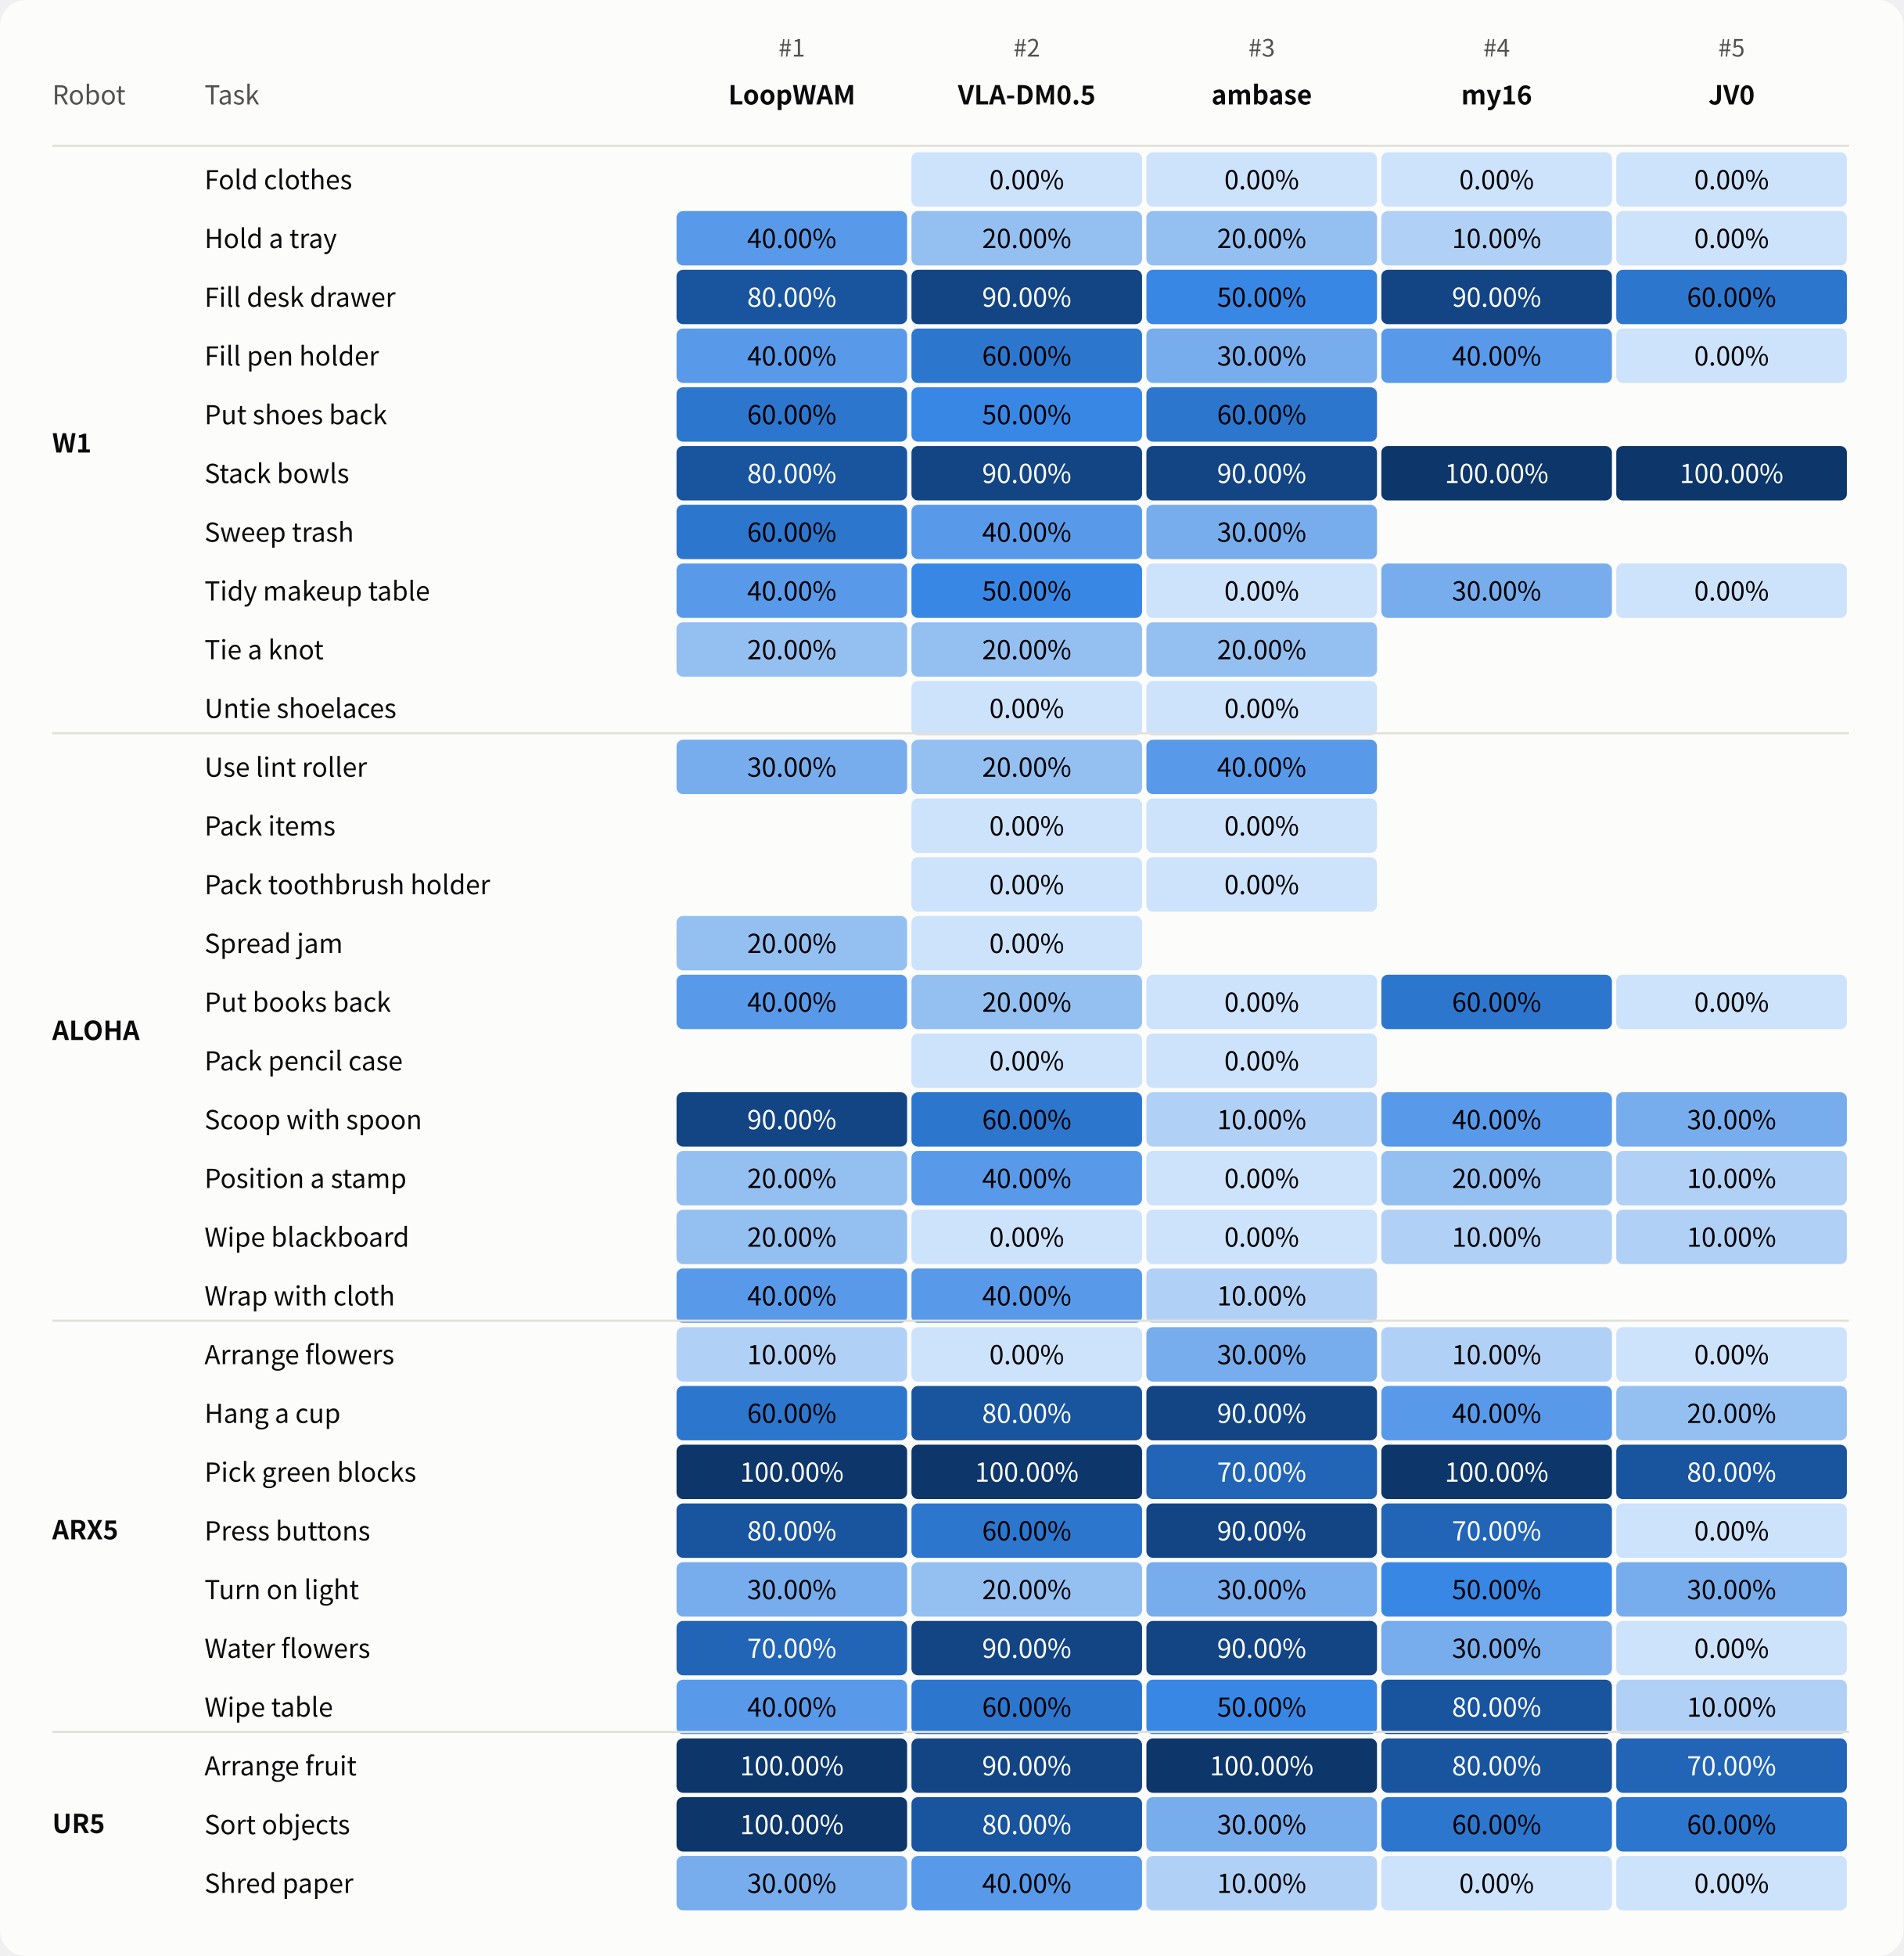
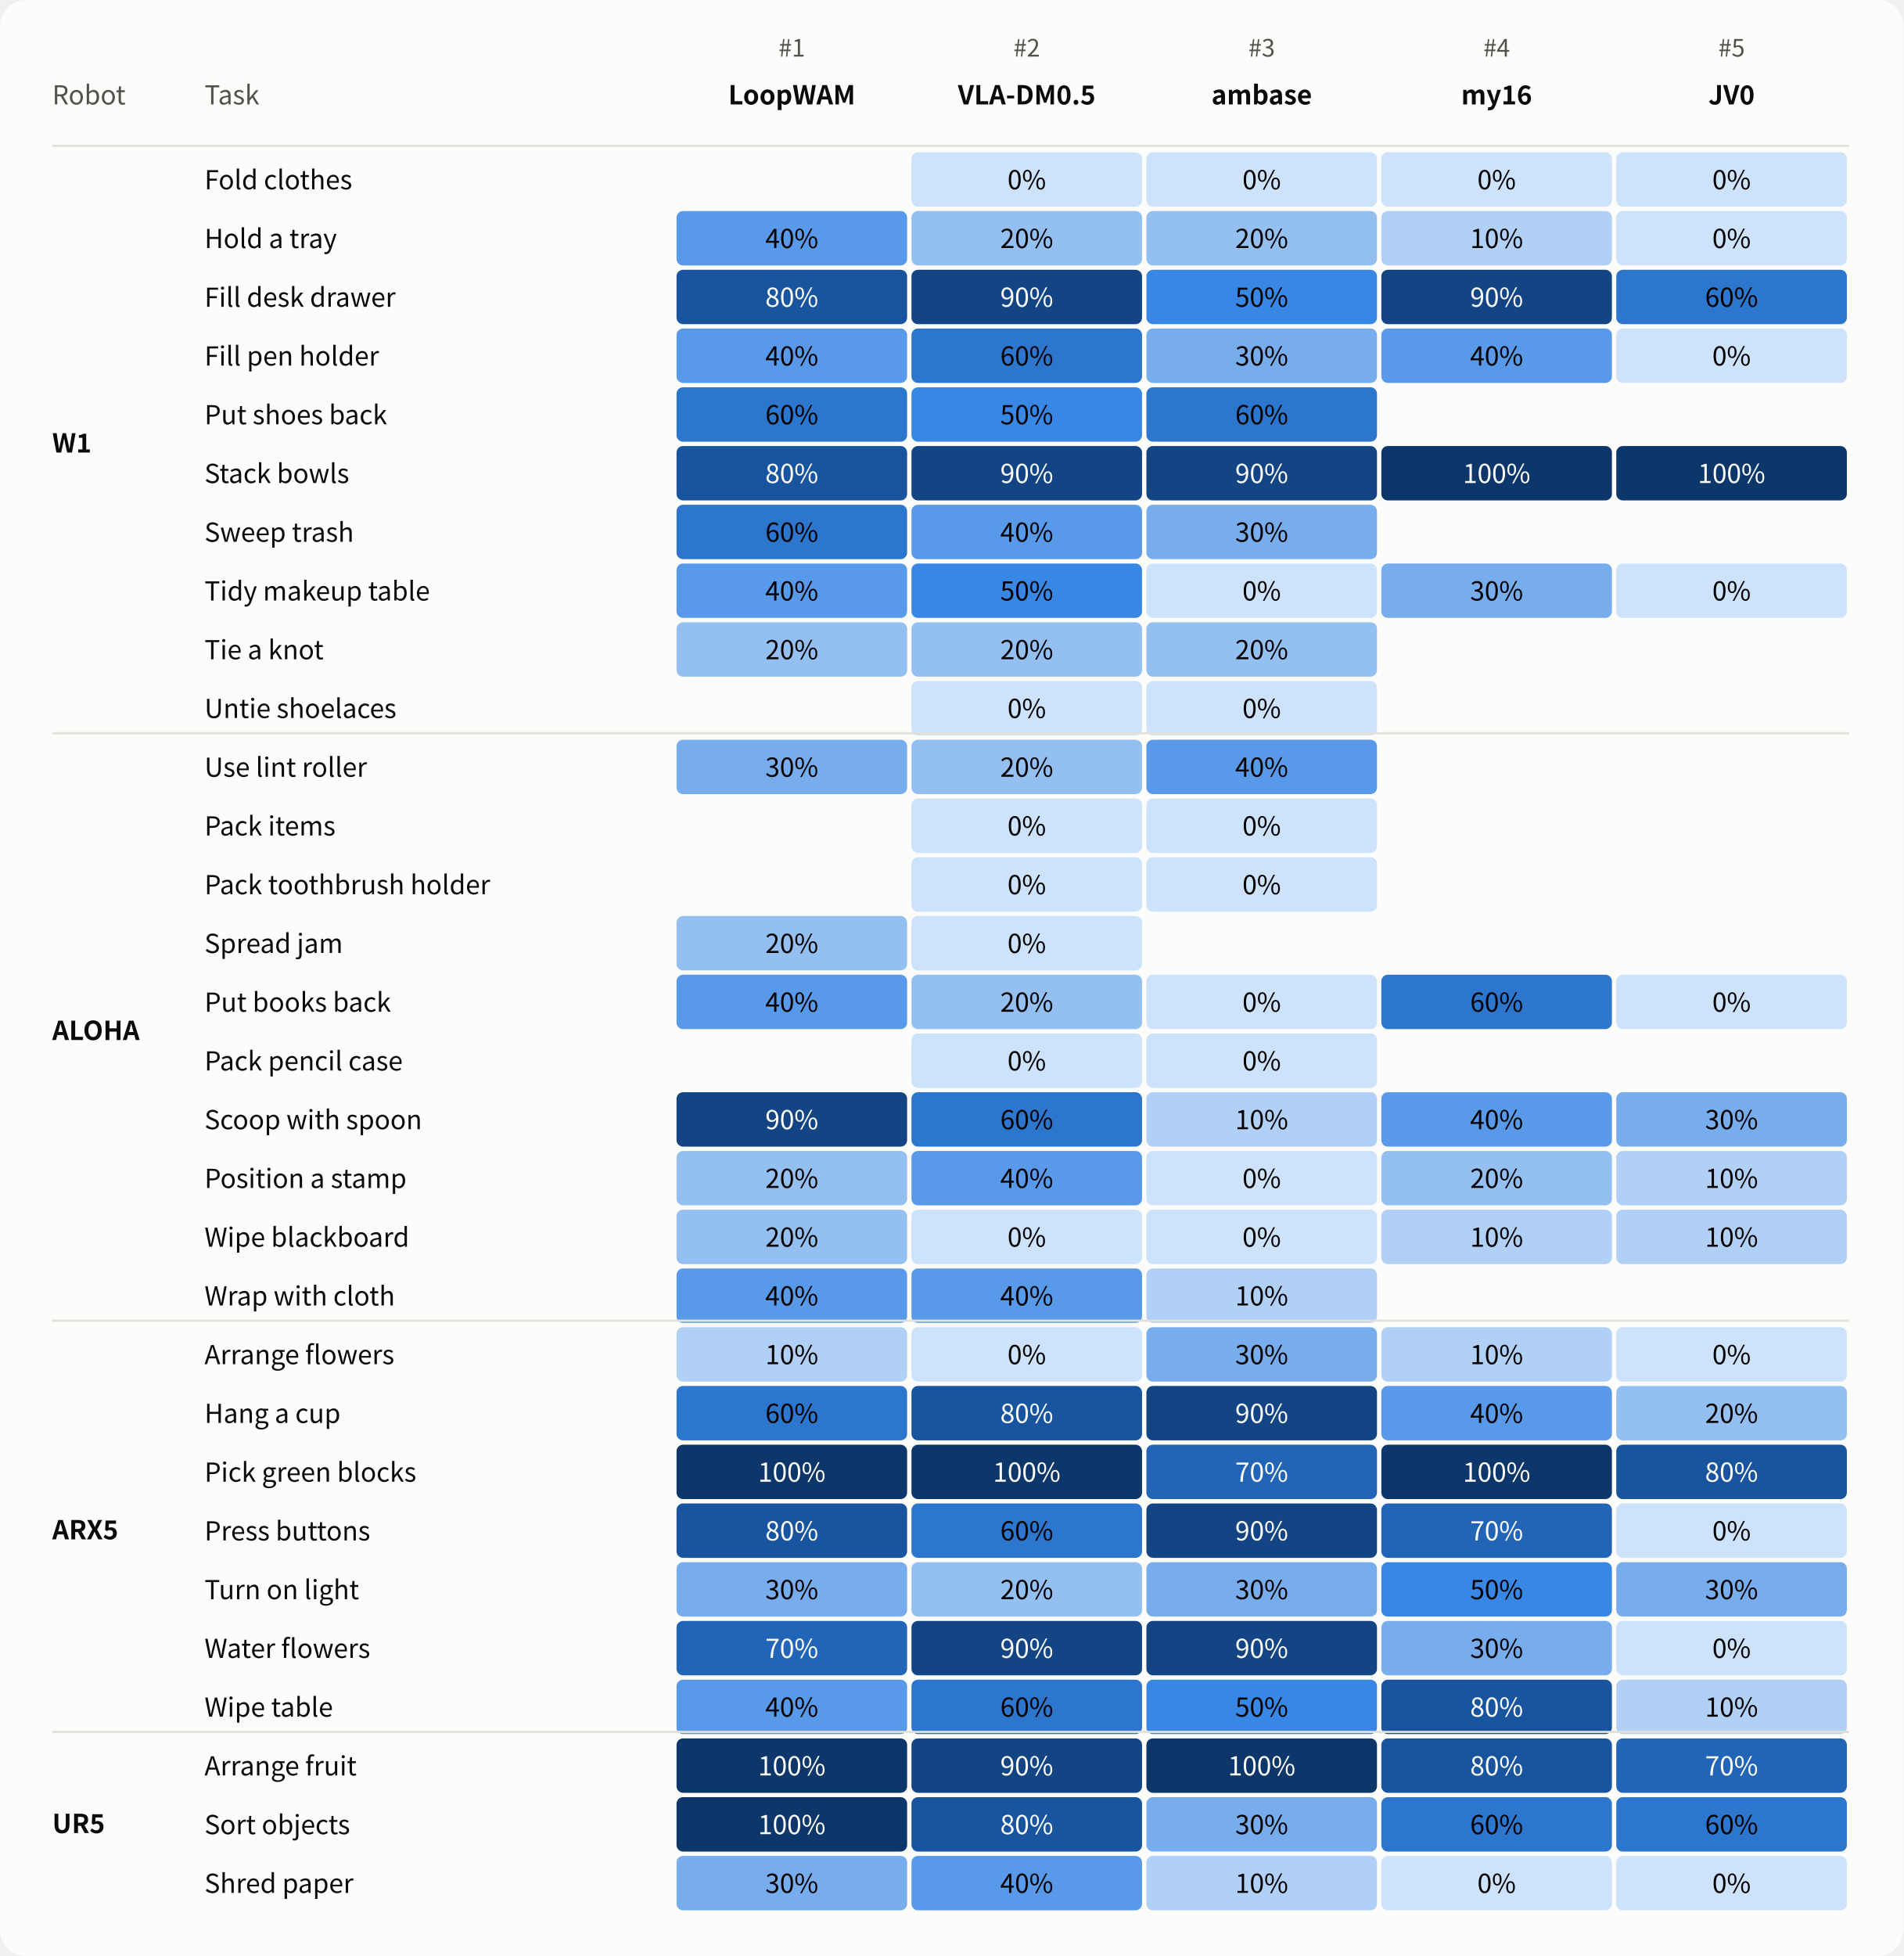
<svg xmlns="http://www.w3.org/2000/svg" width="875" height="899" viewBox="0 0 875 899" role="img" aria-labelledby="title desc">
  <style>text{font-family:system-ui,-apple-system,"Segoe UI","Noto Sans CJK SC",sans-serif;fill:#0b0b0b} .muted{fill:#52514e} .inverse{fill:#fcfcfb}</style>
  <rect width="100%" height="100%" rx="12" fill="#fcfcfb" />
  <text x="24.00" y="48.00" font-size="12" text-anchor="start" font-weight="400" class="muted">Robot</text>
  <text x="94.00" y="48.00" font-size="12" text-anchor="start" font-weight="400" class="muted">Task</text>
  <g>
    <text x="364.00" y="26.00" font-size="11" text-anchor="middle" font-weight="400" class="muted">#1</text>
    <text x="364.00" y="48.00" font-size="12" text-anchor="middle" font-weight="600" class="">LoopWAM</text>
  </g>
  <g>
    <text x="472.00" y="26.00" font-size="11" text-anchor="middle" font-weight="400" class="muted">#2</text>
    <text x="472.00" y="48.00" font-size="12" text-anchor="middle" font-weight="600" class="">VLA-DM0.5</text>
  </g>
  <g>
    <text x="580.00" y="26.00" font-size="11" text-anchor="middle" font-weight="400" class="muted">#3</text>
    <text x="580.00" y="48.00" font-size="12" text-anchor="middle" font-weight="600" class="">ambase</text>
  </g>
  <g>
    <text x="688.00" y="26.00" font-size="11" text-anchor="middle" font-weight="400" class="muted">#4</text>
    <text x="688.00" y="48.00" font-size="12" text-anchor="middle" font-weight="600" class="">my16</text>
  </g>
  <g>
    <text x="796.00" y="26.00" font-size="11" text-anchor="middle" font-weight="400" class="muted">#5</text>
    <text x="796.00" y="48.00" font-size="12" text-anchor="middle" font-weight="600" class="">JV0</text>
  </g>
  <path d="M 24 67 H 850" stroke="#e1e0d9" />
  <text x="24.00" y="208.00" font-size="12" text-anchor="start" font-weight="600" class="">W1</text>
  <text x="94.00" y="87.00" font-size="12" text-anchor="start" font-weight="400" class="">Fold clothes</text>
  <g>
    <rect x="311" y="70" width="106" height="25" rx="3" fill="#fcfcfb" />
  </g>
  <g>
    <rect x="419" y="70" width="106" height="25" rx="3" fill="#cde2fb" />
-     <text x="472.0" y="87" font-size="12" text-anchor="middle" style="fill:#000000">0.00%</text>
+     <text x="472.0" y="87" font-size="12" text-anchor="middle" style="fill:#000000">0%</text>
  </g>
  <g>
    <rect x="527" y="70" width="106" height="25" rx="3" fill="#cde2fb" />
-     <text x="580.0" y="87" font-size="12" text-anchor="middle" style="fill:#000000">0.00%</text>
+     <text x="580.0" y="87" font-size="12" text-anchor="middle" style="fill:#000000">0%</text>
  </g>
  <g>
    <rect x="635" y="70" width="106" height="25" rx="3" fill="#cde2fb" />
-     <text x="688.0" y="87" font-size="12" text-anchor="middle" style="fill:#000000">0.00%</text>
+     <text x="688.0" y="87" font-size="12" text-anchor="middle" style="fill:#000000">0%</text>
  </g>
  <g>
    <rect x="743" y="70" width="106" height="25" rx="3" fill="#cde2fb" />
-     <text x="796.0" y="87" font-size="12" text-anchor="middle" style="fill:#000000">0.00%</text>
+     <text x="796.0" y="87" font-size="12" text-anchor="middle" style="fill:#000000">0%</text>
  </g>
  <text x="94.00" y="114.00" font-size="12" text-anchor="start" font-weight="400" class="">Hold a tray</text>
  <g>
    <rect x="311" y="97" width="106" height="25" rx="3" fill="#589ae9" />
-     <text x="364.0" y="114" font-size="12" text-anchor="middle" style="fill:#000000">40.00%</text>
+     <text x="364.0" y="114" font-size="12" text-anchor="middle" style="fill:#000000">40%</text>
  </g>
  <g>
    <rect x="419" y="97" width="106" height="25" rx="3" fill="#94bff1" />
-     <text x="472.0" y="114" font-size="12" text-anchor="middle" style="fill:#000000">20.00%</text>
+     <text x="472.0" y="114" font-size="12" text-anchor="middle" style="fill:#000000">20%</text>
  </g>
  <g>
    <rect x="527" y="97" width="106" height="25" rx="3" fill="#94bff1" />
-     <text x="580.0" y="114" font-size="12" text-anchor="middle" style="fill:#000000">20.00%</text>
+     <text x="580.0" y="114" font-size="12" text-anchor="middle" style="fill:#000000">20%</text>
  </g>
  <g>
    <rect x="635" y="97" width="106" height="25" rx="3" fill="#b1d0f6" />
-     <text x="688.0" y="114" font-size="12" text-anchor="middle" style="fill:#000000">10.00%</text>
+     <text x="688.0" y="114" font-size="12" text-anchor="middle" style="fill:#000000">10%</text>
  </g>
  <g>
    <rect x="743" y="97" width="106" height="25" rx="3" fill="#cde2fb" />
-     <text x="796.0" y="114" font-size="12" text-anchor="middle" style="fill:#000000">0.00%</text>
+     <text x="796.0" y="114" font-size="12" text-anchor="middle" style="fill:#000000">0%</text>
  </g>
  <text x="94.00" y="141.00" font-size="12" text-anchor="start" font-weight="400" class="">Fill desk drawer</text>
  <g>
    <rect x="311" y="124" width="106" height="25" rx="3" fill="#19549e" />
-     <text x="364.0" y="141" font-size="12" text-anchor="middle" style="fill:#ffffff">80.00%</text>
+     <text x="364.0" y="141" font-size="12" text-anchor="middle" style="fill:#ffffff">80%</text>
  </g>
  <g>
    <rect x="419" y="124" width="106" height="25" rx="3" fill="#134585" />
-     <text x="472.0" y="141" font-size="12" text-anchor="middle" style="fill:#ffffff">90.00%</text>
+     <text x="472.0" y="141" font-size="12" text-anchor="middle" style="fill:#ffffff">90%</text>
  </g>
  <g>
    <rect x="527" y="124" width="106" height="25" rx="3" fill="#3987e5" />
-     <text x="580.0" y="141" font-size="12" text-anchor="middle" style="fill:#000000">50.00%</text>
+     <text x="580.0" y="141" font-size="12" text-anchor="middle" style="fill:#000000">50%</text>
  </g>
  <g>
    <rect x="635" y="124" width="106" height="25" rx="3" fill="#134585" />
-     <text x="688.0" y="141" font-size="12" text-anchor="middle" style="fill:#ffffff">90.00%</text>
+     <text x="688.0" y="141" font-size="12" text-anchor="middle" style="fill:#ffffff">90%</text>
  </g>
  <g>
    <rect x="743" y="124" width="106" height="25" rx="3" fill="#2d76ce" />
-     <text x="796.0" y="141" font-size="12" text-anchor="middle" style="fill:#000000">60.00%</text>
+     <text x="796.0" y="141" font-size="12" text-anchor="middle" style="fill:#000000">60%</text>
  </g>
  <text x="94.00" y="168.00" font-size="12" text-anchor="start" font-weight="400" class="">Fill pen holder</text>
  <g>
    <rect x="311" y="151" width="106" height="25" rx="3" fill="#589ae9" />
-     <text x="364.0" y="168" font-size="12" text-anchor="middle" style="fill:#000000">40.00%</text>
+     <text x="364.0" y="168" font-size="12" text-anchor="middle" style="fill:#000000">40%</text>
  </g>
  <g>
    <rect x="419" y="151" width="106" height="25" rx="3" fill="#2d76ce" />
-     <text x="472.0" y="168" font-size="12" text-anchor="middle" style="fill:#000000">60.00%</text>
+     <text x="472.0" y="168" font-size="12" text-anchor="middle" style="fill:#000000">60%</text>
  </g>
  <g>
    <rect x="527" y="151" width="106" height="25" rx="3" fill="#77aded" />
-     <text x="580.0" y="168" font-size="12" text-anchor="middle" style="fill:#000000">30.00%</text>
+     <text x="580.0" y="168" font-size="12" text-anchor="middle" style="fill:#000000">30%</text>
  </g>
  <g>
    <rect x="635" y="151" width="106" height="25" rx="3" fill="#589ae9" />
-     <text x="688.0" y="168" font-size="12" text-anchor="middle" style="fill:#000000">40.00%</text>
+     <text x="688.0" y="168" font-size="12" text-anchor="middle" style="fill:#000000">40%</text>
  </g>
  <g>
    <rect x="743" y="151" width="106" height="25" rx="3" fill="#cde2fb" />
-     <text x="796.0" y="168" font-size="12" text-anchor="middle" style="fill:#000000">0.00%</text>
+     <text x="796.0" y="168" font-size="12" text-anchor="middle" style="fill:#000000">0%</text>
  </g>
  <text x="94.00" y="195.00" font-size="12" text-anchor="start" font-weight="400" class="">Put shoes back</text>
  <g>
    <rect x="311" y="178" width="106" height="25" rx="3" fill="#2d76ce" />
-     <text x="364.0" y="195" font-size="12" text-anchor="middle" style="fill:#000000">60.00%</text>
+     <text x="364.0" y="195" font-size="12" text-anchor="middle" style="fill:#000000">60%</text>
  </g>
  <g>
    <rect x="419" y="178" width="106" height="25" rx="3" fill="#3987e5" />
-     <text x="472.0" y="195" font-size="12" text-anchor="middle" style="fill:#000000">50.00%</text>
+     <text x="472.0" y="195" font-size="12" text-anchor="middle" style="fill:#000000">50%</text>
  </g>
  <g>
    <rect x="527" y="178" width="106" height="25" rx="3" fill="#2d76ce" />
-     <text x="580.0" y="195" font-size="12" text-anchor="middle" style="fill:#000000">60.00%</text>
+     <text x="580.0" y="195" font-size="12" text-anchor="middle" style="fill:#000000">60%</text>
  </g>
  <g>
    <rect x="635" y="178" width="106" height="25" rx="3" fill="#fcfcfb" />
  </g>
  <g>
    <rect x="743" y="178" width="106" height="25" rx="3" fill="#fcfcfb" />
  </g>
  <text x="94.00" y="222.00" font-size="12" text-anchor="start" font-weight="400" class="">Stack bowls</text>
  <g>
    <rect x="311" y="205" width="106" height="25" rx="3" fill="#19549e" />
-     <text x="364.0" y="222" font-size="12" text-anchor="middle" style="fill:#ffffff">80.00%</text>
+     <text x="364.0" y="222" font-size="12" text-anchor="middle" style="fill:#ffffff">80%</text>
  </g>
  <g>
    <rect x="419" y="205" width="106" height="25" rx="3" fill="#134585" />
-     <text x="472.0" y="222" font-size="12" text-anchor="middle" style="fill:#ffffff">90.00%</text>
+     <text x="472.0" y="222" font-size="12" text-anchor="middle" style="fill:#ffffff">90%</text>
  </g>
  <g>
    <rect x="527" y="205" width="106" height="25" rx="3" fill="#134585" />
-     <text x="580.0" y="222" font-size="12" text-anchor="middle" style="fill:#ffffff">90.00%</text>
+     <text x="580.0" y="222" font-size="12" text-anchor="middle" style="fill:#ffffff">90%</text>
  </g>
  <g>
    <rect x="635" y="205" width="106" height="25" rx="3" fill="#0d366b" />
-     <text x="688.0" y="222" font-size="12" text-anchor="middle" style="fill:#ffffff">100.00%</text>
+     <text x="688.0" y="222" font-size="12" text-anchor="middle" style="fill:#ffffff">100%</text>
  </g>
  <g>
    <rect x="743" y="205" width="106" height="25" rx="3" fill="#0d366b" />
-     <text x="796.0" y="222" font-size="12" text-anchor="middle" style="fill:#ffffff">100.00%</text>
+     <text x="796.0" y="222" font-size="12" text-anchor="middle" style="fill:#ffffff">100%</text>
  </g>
  <text x="94.00" y="249.00" font-size="12" text-anchor="start" font-weight="400" class="">Sweep trash</text>
  <g>
    <rect x="311" y="232" width="106" height="25" rx="3" fill="#2d76ce" />
-     <text x="364.0" y="249" font-size="12" text-anchor="middle" style="fill:#000000">60.00%</text>
+     <text x="364.0" y="249" font-size="12" text-anchor="middle" style="fill:#000000">60%</text>
  </g>
  <g>
    <rect x="419" y="232" width="106" height="25" rx="3" fill="#589ae9" />
-     <text x="472.0" y="249" font-size="12" text-anchor="middle" style="fill:#000000">40.00%</text>
+     <text x="472.0" y="249" font-size="12" text-anchor="middle" style="fill:#000000">40%</text>
  </g>
  <g>
    <rect x="527" y="232" width="106" height="25" rx="3" fill="#77aded" />
-     <text x="580.0" y="249" font-size="12" text-anchor="middle" style="fill:#000000">30.00%</text>
+     <text x="580.0" y="249" font-size="12" text-anchor="middle" style="fill:#000000">30%</text>
  </g>
  <g>
    <rect x="635" y="232" width="106" height="25" rx="3" fill="#fcfcfb" />
  </g>
  <g>
    <rect x="743" y="232" width="106" height="25" rx="3" fill="#fcfcfb" />
  </g>
  <text x="94.00" y="276.00" font-size="12" text-anchor="start" font-weight="400" class="">Tidy makeup table</text>
  <g>
    <rect x="311" y="259" width="106" height="25" rx="3" fill="#589ae9" />
-     <text x="364.0" y="276" font-size="12" text-anchor="middle" style="fill:#000000">40.00%</text>
+     <text x="364.0" y="276" font-size="12" text-anchor="middle" style="fill:#000000">40%</text>
  </g>
  <g>
    <rect x="419" y="259" width="106" height="25" rx="3" fill="#3987e5" />
-     <text x="472.0" y="276" font-size="12" text-anchor="middle" style="fill:#000000">50.00%</text>
+     <text x="472.0" y="276" font-size="12" text-anchor="middle" style="fill:#000000">50%</text>
  </g>
  <g>
    <rect x="527" y="259" width="106" height="25" rx="3" fill="#cde2fb" />
-     <text x="580.0" y="276" font-size="12" text-anchor="middle" style="fill:#000000">0.00%</text>
+     <text x="580.0" y="276" font-size="12" text-anchor="middle" style="fill:#000000">0%</text>
  </g>
  <g>
    <rect x="635" y="259" width="106" height="25" rx="3" fill="#77aded" />
-     <text x="688.0" y="276" font-size="12" text-anchor="middle" style="fill:#000000">30.00%</text>
+     <text x="688.0" y="276" font-size="12" text-anchor="middle" style="fill:#000000">30%</text>
  </g>
  <g>
    <rect x="743" y="259" width="106" height="25" rx="3" fill="#cde2fb" />
-     <text x="796.0" y="276" font-size="12" text-anchor="middle" style="fill:#000000">0.00%</text>
+     <text x="796.0" y="276" font-size="12" text-anchor="middle" style="fill:#000000">0%</text>
  </g>
  <text x="94.00" y="303.00" font-size="12" text-anchor="start" font-weight="400" class="">Tie a knot</text>
  <g>
    <rect x="311" y="286" width="106" height="25" rx="3" fill="#94bff1" />
-     <text x="364.0" y="303" font-size="12" text-anchor="middle" style="fill:#000000">20.00%</text>
+     <text x="364.0" y="303" font-size="12" text-anchor="middle" style="fill:#000000">20%</text>
  </g>
  <g>
    <rect x="419" y="286" width="106" height="25" rx="3" fill="#94bff1" />
-     <text x="472.0" y="303" font-size="12" text-anchor="middle" style="fill:#000000">20.00%</text>
+     <text x="472.0" y="303" font-size="12" text-anchor="middle" style="fill:#000000">20%</text>
  </g>
  <g>
    <rect x="527" y="286" width="106" height="25" rx="3" fill="#94bff1" />
-     <text x="580.0" y="303" font-size="12" text-anchor="middle" style="fill:#000000">20.00%</text>
+     <text x="580.0" y="303" font-size="12" text-anchor="middle" style="fill:#000000">20%</text>
  </g>
  <g>
    <rect x="635" y="286" width="106" height="25" rx="3" fill="#fcfcfb" />
  </g>
  <g>
    <rect x="743" y="286" width="106" height="25" rx="3" fill="#fcfcfb" />
  </g>
  <text x="94.00" y="330.00" font-size="12" text-anchor="start" font-weight="400" class="">Untie shoelaces</text>
  <g>
    <rect x="311" y="313" width="106" height="25" rx="3" fill="#fcfcfb" />
  </g>
  <g>
    <rect x="419" y="313" width="106" height="25" rx="3" fill="#cde2fb" />
-     <text x="472.0" y="330" font-size="12" text-anchor="middle" style="fill:#000000">0.00%</text>
+     <text x="472.0" y="330" font-size="12" text-anchor="middle" style="fill:#000000">0%</text>
  </g>
  <g>
    <rect x="527" y="313" width="106" height="25" rx="3" fill="#cde2fb" />
-     <text x="580.0" y="330" font-size="12" text-anchor="middle" style="fill:#000000">0.00%</text>
+     <text x="580.0" y="330" font-size="12" text-anchor="middle" style="fill:#000000">0%</text>
  </g>
  <g>
    <rect x="635" y="313" width="106" height="25" rx="3" fill="#fcfcfb" />
  </g>
  <g>
    <rect x="743" y="313" width="106" height="25" rx="3" fill="#fcfcfb" />
  </g>
  <path d="M 24 337 H 850" stroke="#e1e0d9" />
  <text x="24.00" y="478.00" font-size="12" text-anchor="start" font-weight="600" class="">ALOHA</text>
  <text x="94.00" y="357.00" font-size="12" text-anchor="start" font-weight="400" class="">Use lint roller</text>
  <g>
    <rect x="311" y="340" width="106" height="25" rx="3" fill="#77aded" />
-     <text x="364.0" y="357" font-size="12" text-anchor="middle" style="fill:#000000">30.00%</text>
+     <text x="364.0" y="357" font-size="12" text-anchor="middle" style="fill:#000000">30%</text>
  </g>
  <g>
    <rect x="419" y="340" width="106" height="25" rx="3" fill="#94bff1" />
-     <text x="472.0" y="357" font-size="12" text-anchor="middle" style="fill:#000000">20.00%</text>
+     <text x="472.0" y="357" font-size="12" text-anchor="middle" style="fill:#000000">20%</text>
  </g>
  <g>
    <rect x="527" y="340" width="106" height="25" rx="3" fill="#589ae9" />
-     <text x="580.0" y="357" font-size="12" text-anchor="middle" style="fill:#000000">40.00%</text>
+     <text x="580.0" y="357" font-size="12" text-anchor="middle" style="fill:#000000">40%</text>
  </g>
  <g>
    <rect x="635" y="340" width="106" height="25" rx="3" fill="#fcfcfb" />
  </g>
  <g>
    <rect x="743" y="340" width="106" height="25" rx="3" fill="#fcfcfb" />
  </g>
  <text x="94.00" y="384.00" font-size="12" text-anchor="start" font-weight="400" class="">Pack items</text>
  <g>
    <rect x="311" y="367" width="106" height="25" rx="3" fill="#fcfcfb" />
  </g>
  <g>
    <rect x="419" y="367" width="106" height="25" rx="3" fill="#cde2fb" />
-     <text x="472.0" y="384" font-size="12" text-anchor="middle" style="fill:#000000">0.00%</text>
+     <text x="472.0" y="384" font-size="12" text-anchor="middle" style="fill:#000000">0%</text>
  </g>
  <g>
    <rect x="527" y="367" width="106" height="25" rx="3" fill="#cde2fb" />
-     <text x="580.0" y="384" font-size="12" text-anchor="middle" style="fill:#000000">0.00%</text>
+     <text x="580.0" y="384" font-size="12" text-anchor="middle" style="fill:#000000">0%</text>
  </g>
  <g>
    <rect x="635" y="367" width="106" height="25" rx="3" fill="#fcfcfb" />
  </g>
  <g>
    <rect x="743" y="367" width="106" height="25" rx="3" fill="#fcfcfb" />
  </g>
  <text x="94.00" y="411.00" font-size="12" text-anchor="start" font-weight="400" class="">Pack toothbrush holder</text>
  <g>
    <rect x="311" y="394" width="106" height="25" rx="3" fill="#fcfcfb" />
  </g>
  <g>
    <rect x="419" y="394" width="106" height="25" rx="3" fill="#cde2fb" />
-     <text x="472.0" y="411" font-size="12" text-anchor="middle" style="fill:#000000">0.00%</text>
+     <text x="472.0" y="411" font-size="12" text-anchor="middle" style="fill:#000000">0%</text>
  </g>
  <g>
    <rect x="527" y="394" width="106" height="25" rx="3" fill="#cde2fb" />
-     <text x="580.0" y="411" font-size="12" text-anchor="middle" style="fill:#000000">0.00%</text>
+     <text x="580.0" y="411" font-size="12" text-anchor="middle" style="fill:#000000">0%</text>
  </g>
  <g>
    <rect x="635" y="394" width="106" height="25" rx="3" fill="#fcfcfb" />
  </g>
  <g>
    <rect x="743" y="394" width="106" height="25" rx="3" fill="#fcfcfb" />
  </g>
  <text x="94.00" y="438.00" font-size="12" text-anchor="start" font-weight="400" class="">Spread jam</text>
  <g>
    <rect x="311" y="421" width="106" height="25" rx="3" fill="#94bff1" />
-     <text x="364.0" y="438" font-size="12" text-anchor="middle" style="fill:#000000">20.00%</text>
+     <text x="364.0" y="438" font-size="12" text-anchor="middle" style="fill:#000000">20%</text>
  </g>
  <g>
    <rect x="419" y="421" width="106" height="25" rx="3" fill="#cde2fb" />
-     <text x="472.0" y="438" font-size="12" text-anchor="middle" style="fill:#000000">0.00%</text>
+     <text x="472.0" y="438" font-size="12" text-anchor="middle" style="fill:#000000">0%</text>
  </g>
  <g>
    <rect x="527" y="421" width="106" height="25" rx="3" fill="#fcfcfb" />
  </g>
  <g>
    <rect x="635" y="421" width="106" height="25" rx="3" fill="#fcfcfb" />
  </g>
  <g>
    <rect x="743" y="421" width="106" height="25" rx="3" fill="#fcfcfb" />
  </g>
  <text x="94.00" y="465.00" font-size="12" text-anchor="start" font-weight="400" class="">Put books back</text>
  <g>
    <rect x="311" y="448" width="106" height="25" rx="3" fill="#589ae9" />
-     <text x="364.0" y="465" font-size="12" text-anchor="middle" style="fill:#000000">40.00%</text>
+     <text x="364.0" y="465" font-size="12" text-anchor="middle" style="fill:#000000">40%</text>
  </g>
  <g>
    <rect x="419" y="448" width="106" height="25" rx="3" fill="#94bff1" />
-     <text x="472.0" y="465" font-size="12" text-anchor="middle" style="fill:#000000">20.00%</text>
+     <text x="472.0" y="465" font-size="12" text-anchor="middle" style="fill:#000000">20%</text>
  </g>
  <g>
    <rect x="527" y="448" width="106" height="25" rx="3" fill="#cde2fb" />
-     <text x="580.0" y="465" font-size="12" text-anchor="middle" style="fill:#000000">0.00%</text>
+     <text x="580.0" y="465" font-size="12" text-anchor="middle" style="fill:#000000">0%</text>
  </g>
  <g>
    <rect x="635" y="448" width="106" height="25" rx="3" fill="#2d76ce" />
-     <text x="688.0" y="465" font-size="12" text-anchor="middle" style="fill:#000000">60.00%</text>
+     <text x="688.0" y="465" font-size="12" text-anchor="middle" style="fill:#000000">60%</text>
  </g>
  <g>
    <rect x="743" y="448" width="106" height="25" rx="3" fill="#cde2fb" />
-     <text x="796.0" y="465" font-size="12" text-anchor="middle" style="fill:#000000">0.00%</text>
+     <text x="796.0" y="465" font-size="12" text-anchor="middle" style="fill:#000000">0%</text>
  </g>
  <text x="94.00" y="492.00" font-size="12" text-anchor="start" font-weight="400" class="">Pack pencil case</text>
  <g>
    <rect x="311" y="475" width="106" height="25" rx="3" fill="#fcfcfb" />
  </g>
  <g>
    <rect x="419" y="475" width="106" height="25" rx="3" fill="#cde2fb" />
-     <text x="472.0" y="492" font-size="12" text-anchor="middle" style="fill:#000000">0.00%</text>
+     <text x="472.0" y="492" font-size="12" text-anchor="middle" style="fill:#000000">0%</text>
  </g>
  <g>
    <rect x="527" y="475" width="106" height="25" rx="3" fill="#cde2fb" />
-     <text x="580.0" y="492" font-size="12" text-anchor="middle" style="fill:#000000">0.00%</text>
+     <text x="580.0" y="492" font-size="12" text-anchor="middle" style="fill:#000000">0%</text>
  </g>
  <g>
    <rect x="635" y="475" width="106" height="25" rx="3" fill="#fcfcfb" />
  </g>
  <g>
    <rect x="743" y="475" width="106" height="25" rx="3" fill="#fcfcfb" />
  </g>
  <text x="94.00" y="519.00" font-size="12" text-anchor="start" font-weight="400" class="">Scoop with spoon</text>
  <g>
    <rect x="311" y="502" width="106" height="25" rx="3" fill="#134585" />
-     <text x="364.0" y="519" font-size="12" text-anchor="middle" style="fill:#ffffff">90.00%</text>
+     <text x="364.0" y="519" font-size="12" text-anchor="middle" style="fill:#ffffff">90%</text>
  </g>
  <g>
    <rect x="419" y="502" width="106" height="25" rx="3" fill="#2d76ce" />
-     <text x="472.0" y="519" font-size="12" text-anchor="middle" style="fill:#000000">60.00%</text>
+     <text x="472.0" y="519" font-size="12" text-anchor="middle" style="fill:#000000">60%</text>
  </g>
  <g>
    <rect x="527" y="502" width="106" height="25" rx="3" fill="#b1d0f6" />
-     <text x="580.0" y="519" font-size="12" text-anchor="middle" style="fill:#000000">10.00%</text>
+     <text x="580.0" y="519" font-size="12" text-anchor="middle" style="fill:#000000">10%</text>
  </g>
  <g>
    <rect x="635" y="502" width="106" height="25" rx="3" fill="#589ae9" />
-     <text x="688.0" y="519" font-size="12" text-anchor="middle" style="fill:#000000">40.00%</text>
+     <text x="688.0" y="519" font-size="12" text-anchor="middle" style="fill:#000000">40%</text>
  </g>
  <g>
    <rect x="743" y="502" width="106" height="25" rx="3" fill="#77aded" />
-     <text x="796.0" y="519" font-size="12" text-anchor="middle" style="fill:#000000">30.00%</text>
+     <text x="796.0" y="519" font-size="12" text-anchor="middle" style="fill:#000000">30%</text>
  </g>
  <text x="94.00" y="546.00" font-size="12" text-anchor="start" font-weight="400" class="">Position a stamp</text>
  <g>
    <rect x="311" y="529" width="106" height="25" rx="3" fill="#94bff1" />
-     <text x="364.0" y="546" font-size="12" text-anchor="middle" style="fill:#000000">20.00%</text>
+     <text x="364.0" y="546" font-size="12" text-anchor="middle" style="fill:#000000">20%</text>
  </g>
  <g>
    <rect x="419" y="529" width="106" height="25" rx="3" fill="#589ae9" />
-     <text x="472.0" y="546" font-size="12" text-anchor="middle" style="fill:#000000">40.00%</text>
+     <text x="472.0" y="546" font-size="12" text-anchor="middle" style="fill:#000000">40%</text>
  </g>
  <g>
    <rect x="527" y="529" width="106" height="25" rx="3" fill="#cde2fb" />
-     <text x="580.0" y="546" font-size="12" text-anchor="middle" style="fill:#000000">0.00%</text>
+     <text x="580.0" y="546" font-size="12" text-anchor="middle" style="fill:#000000">0%</text>
  </g>
  <g>
    <rect x="635" y="529" width="106" height="25" rx="3" fill="#94bff1" />
-     <text x="688.0" y="546" font-size="12" text-anchor="middle" style="fill:#000000">20.00%</text>
+     <text x="688.0" y="546" font-size="12" text-anchor="middle" style="fill:#000000">20%</text>
  </g>
  <g>
    <rect x="743" y="529" width="106" height="25" rx="3" fill="#b1d0f6" />
-     <text x="796.0" y="546" font-size="12" text-anchor="middle" style="fill:#000000">10.00%</text>
+     <text x="796.0" y="546" font-size="12" text-anchor="middle" style="fill:#000000">10%</text>
  </g>
  <text x="94.00" y="573.00" font-size="12" text-anchor="start" font-weight="400" class="">Wipe blackboard</text>
  <g>
    <rect x="311" y="556" width="106" height="25" rx="3" fill="#94bff1" />
-     <text x="364.0" y="573" font-size="12" text-anchor="middle" style="fill:#000000">20.00%</text>
+     <text x="364.0" y="573" font-size="12" text-anchor="middle" style="fill:#000000">20%</text>
  </g>
  <g>
    <rect x="419" y="556" width="106" height="25" rx="3" fill="#cde2fb" />
-     <text x="472.0" y="573" font-size="12" text-anchor="middle" style="fill:#000000">0.00%</text>
+     <text x="472.0" y="573" font-size="12" text-anchor="middle" style="fill:#000000">0%</text>
  </g>
  <g>
    <rect x="527" y="556" width="106" height="25" rx="3" fill="#cde2fb" />
-     <text x="580.0" y="573" font-size="12" text-anchor="middle" style="fill:#000000">0.00%</text>
+     <text x="580.0" y="573" font-size="12" text-anchor="middle" style="fill:#000000">0%</text>
  </g>
  <g>
    <rect x="635" y="556" width="106" height="25" rx="3" fill="#b1d0f6" />
-     <text x="688.0" y="573" font-size="12" text-anchor="middle" style="fill:#000000">10.00%</text>
+     <text x="688.0" y="573" font-size="12" text-anchor="middle" style="fill:#000000">10%</text>
  </g>
  <g>
    <rect x="743" y="556" width="106" height="25" rx="3" fill="#b1d0f6" />
-     <text x="796.0" y="573" font-size="12" text-anchor="middle" style="fill:#000000">10.00%</text>
+     <text x="796.0" y="573" font-size="12" text-anchor="middle" style="fill:#000000">10%</text>
  </g>
  <text x="94.00" y="600.00" font-size="12" text-anchor="start" font-weight="400" class="">Wrap with cloth</text>
  <g>
    <rect x="311" y="583" width="106" height="25" rx="3" fill="#589ae9" />
-     <text x="364.0" y="600" font-size="12" text-anchor="middle" style="fill:#000000">40.00%</text>
+     <text x="364.0" y="600" font-size="12" text-anchor="middle" style="fill:#000000">40%</text>
  </g>
  <g>
    <rect x="419" y="583" width="106" height="25" rx="3" fill="#589ae9" />
-     <text x="472.0" y="600" font-size="12" text-anchor="middle" style="fill:#000000">40.00%</text>
+     <text x="472.0" y="600" font-size="12" text-anchor="middle" style="fill:#000000">40%</text>
  </g>
  <g>
    <rect x="527" y="583" width="106" height="25" rx="3" fill="#b1d0f6" />
-     <text x="580.0" y="600" font-size="12" text-anchor="middle" style="fill:#000000">10.00%</text>
+     <text x="580.0" y="600" font-size="12" text-anchor="middle" style="fill:#000000">10%</text>
  </g>
  <g>
    <rect x="635" y="583" width="106" height="25" rx="3" fill="#fcfcfb" />
  </g>
  <g>
    <rect x="743" y="583" width="106" height="25" rx="3" fill="#fcfcfb" />
  </g>
  <path d="M 24 607 H 850" stroke="#e1e0d9" />
  <text x="24.00" y="707.50" font-size="12" text-anchor="start" font-weight="600" class="">ARX5</text>
  <text x="94.00" y="627.00" font-size="12" text-anchor="start" font-weight="400" class="">Arrange flowers</text>
  <g>
    <rect x="311" y="610" width="106" height="25" rx="3" fill="#b1d0f6" />
-     <text x="364.0" y="627" font-size="12" text-anchor="middle" style="fill:#000000">10.00%</text>
+     <text x="364.0" y="627" font-size="12" text-anchor="middle" style="fill:#000000">10%</text>
  </g>
  <g>
    <rect x="419" y="610" width="106" height="25" rx="3" fill="#cde2fb" />
-     <text x="472.0" y="627" font-size="12" text-anchor="middle" style="fill:#000000">0.00%</text>
+     <text x="472.0" y="627" font-size="12" text-anchor="middle" style="fill:#000000">0%</text>
  </g>
  <g>
    <rect x="527" y="610" width="106" height="25" rx="3" fill="#77aded" />
-     <text x="580.0" y="627" font-size="12" text-anchor="middle" style="fill:#000000">30.00%</text>
+     <text x="580.0" y="627" font-size="12" text-anchor="middle" style="fill:#000000">30%</text>
  </g>
  <g>
    <rect x="635" y="610" width="106" height="25" rx="3" fill="#b1d0f6" />
-     <text x="688.0" y="627" font-size="12" text-anchor="middle" style="fill:#000000">10.00%</text>
+     <text x="688.0" y="627" font-size="12" text-anchor="middle" style="fill:#000000">10%</text>
  </g>
  <g>
    <rect x="743" y="610" width="106" height="25" rx="3" fill="#cde2fb" />
-     <text x="796.0" y="627" font-size="12" text-anchor="middle" style="fill:#000000">0.00%</text>
+     <text x="796.0" y="627" font-size="12" text-anchor="middle" style="fill:#000000">0%</text>
  </g>
  <text x="94.00" y="654.00" font-size="12" text-anchor="start" font-weight="400" class="">Hang a cup</text>
  <g>
    <rect x="311" y="637" width="106" height="25" rx="3" fill="#2d76ce" />
-     <text x="364.0" y="654" font-size="12" text-anchor="middle" style="fill:#000000">60.00%</text>
+     <text x="364.0" y="654" font-size="12" text-anchor="middle" style="fill:#000000">60%</text>
  </g>
  <g>
    <rect x="419" y="637" width="106" height="25" rx="3" fill="#19549e" />
-     <text x="472.0" y="654" font-size="12" text-anchor="middle" style="fill:#ffffff">80.00%</text>
+     <text x="472.0" y="654" font-size="12" text-anchor="middle" style="fill:#ffffff">80%</text>
  </g>
  <g>
    <rect x="527" y="637" width="106" height="25" rx="3" fill="#134585" />
-     <text x="580.0" y="654" font-size="12" text-anchor="middle" style="fill:#ffffff">90.00%</text>
+     <text x="580.0" y="654" font-size="12" text-anchor="middle" style="fill:#ffffff">90%</text>
  </g>
  <g>
    <rect x="635" y="637" width="106" height="25" rx="3" fill="#589ae9" />
-     <text x="688.0" y="654" font-size="12" text-anchor="middle" style="fill:#000000">40.00%</text>
+     <text x="688.0" y="654" font-size="12" text-anchor="middle" style="fill:#000000">40%</text>
  </g>
  <g>
    <rect x="743" y="637" width="106" height="25" rx="3" fill="#94bff1" />
-     <text x="796.0" y="654" font-size="12" text-anchor="middle" style="fill:#000000">20.00%</text>
+     <text x="796.0" y="654" font-size="12" text-anchor="middle" style="fill:#000000">20%</text>
  </g>
  <text x="94.00" y="681.00" font-size="12" text-anchor="start" font-weight="400" class="">Pick green blocks</text>
  <g>
    <rect x="311" y="664" width="106" height="25" rx="3" fill="#0d366b" />
-     <text x="364.0" y="681" font-size="12" text-anchor="middle" style="fill:#ffffff">100.00%</text>
+     <text x="364.0" y="681" font-size="12" text-anchor="middle" style="fill:#ffffff">100%</text>
  </g>
  <g>
    <rect x="419" y="664" width="106" height="25" rx="3" fill="#0d366b" />
-     <text x="472.0" y="681" font-size="12" text-anchor="middle" style="fill:#ffffff">100.00%</text>
+     <text x="472.0" y="681" font-size="12" text-anchor="middle" style="fill:#ffffff">100%</text>
  </g>
  <g>
    <rect x="527" y="664" width="106" height="25" rx="3" fill="#2265b7" />
-     <text x="580.0" y="681" font-size="12" text-anchor="middle" style="fill:#ffffff">70.00%</text>
+     <text x="580.0" y="681" font-size="12" text-anchor="middle" style="fill:#ffffff">70%</text>
  </g>
  <g>
    <rect x="635" y="664" width="106" height="25" rx="3" fill="#0d366b" />
-     <text x="688.0" y="681" font-size="12" text-anchor="middle" style="fill:#ffffff">100.00%</text>
+     <text x="688.0" y="681" font-size="12" text-anchor="middle" style="fill:#ffffff">100%</text>
  </g>
  <g>
    <rect x="743" y="664" width="106" height="25" rx="3" fill="#19549e" />
-     <text x="796.0" y="681" font-size="12" text-anchor="middle" style="fill:#ffffff">80.00%</text>
+     <text x="796.0" y="681" font-size="12" text-anchor="middle" style="fill:#ffffff">80%</text>
  </g>
  <text x="94.00" y="708.00" font-size="12" text-anchor="start" font-weight="400" class="">Press buttons</text>
  <g>
    <rect x="311" y="691" width="106" height="25" rx="3" fill="#19549e" />
-     <text x="364.0" y="708" font-size="12" text-anchor="middle" style="fill:#ffffff">80.00%</text>
+     <text x="364.0" y="708" font-size="12" text-anchor="middle" style="fill:#ffffff">80%</text>
  </g>
  <g>
    <rect x="419" y="691" width="106" height="25" rx="3" fill="#2d76ce" />
-     <text x="472.0" y="708" font-size="12" text-anchor="middle" style="fill:#000000">60.00%</text>
+     <text x="472.0" y="708" font-size="12" text-anchor="middle" style="fill:#000000">60%</text>
  </g>
  <g>
    <rect x="527" y="691" width="106" height="25" rx="3" fill="#134585" />
-     <text x="580.0" y="708" font-size="12" text-anchor="middle" style="fill:#ffffff">90.00%</text>
+     <text x="580.0" y="708" font-size="12" text-anchor="middle" style="fill:#ffffff">90%</text>
  </g>
  <g>
    <rect x="635" y="691" width="106" height="25" rx="3" fill="#2265b7" />
-     <text x="688.0" y="708" font-size="12" text-anchor="middle" style="fill:#ffffff">70.00%</text>
+     <text x="688.0" y="708" font-size="12" text-anchor="middle" style="fill:#ffffff">70%</text>
  </g>
  <g>
    <rect x="743" y="691" width="106" height="25" rx="3" fill="#cde2fb" />
-     <text x="796.0" y="708" font-size="12" text-anchor="middle" style="fill:#000000">0.00%</text>
+     <text x="796.0" y="708" font-size="12" text-anchor="middle" style="fill:#000000">0%</text>
  </g>
  <text x="94.00" y="735.00" font-size="12" text-anchor="start" font-weight="400" class="">Turn on light</text>
  <g>
    <rect x="311" y="718" width="106" height="25" rx="3" fill="#77aded" />
-     <text x="364.0" y="735" font-size="12" text-anchor="middle" style="fill:#000000">30.00%</text>
+     <text x="364.0" y="735" font-size="12" text-anchor="middle" style="fill:#000000">30%</text>
  </g>
  <g>
    <rect x="419" y="718" width="106" height="25" rx="3" fill="#94bff1" />
-     <text x="472.0" y="735" font-size="12" text-anchor="middle" style="fill:#000000">20.00%</text>
+     <text x="472.0" y="735" font-size="12" text-anchor="middle" style="fill:#000000">20%</text>
  </g>
  <g>
    <rect x="527" y="718" width="106" height="25" rx="3" fill="#77aded" />
-     <text x="580.0" y="735" font-size="12" text-anchor="middle" style="fill:#000000">30.00%</text>
+     <text x="580.0" y="735" font-size="12" text-anchor="middle" style="fill:#000000">30%</text>
  </g>
  <g>
    <rect x="635" y="718" width="106" height="25" rx="3" fill="#3987e5" />
-     <text x="688.0" y="735" font-size="12" text-anchor="middle" style="fill:#000000">50.00%</text>
+     <text x="688.0" y="735" font-size="12" text-anchor="middle" style="fill:#000000">50%</text>
  </g>
  <g>
    <rect x="743" y="718" width="106" height="25" rx="3" fill="#77aded" />
-     <text x="796.0" y="735" font-size="12" text-anchor="middle" style="fill:#000000">30.00%</text>
+     <text x="796.0" y="735" font-size="12" text-anchor="middle" style="fill:#000000">30%</text>
  </g>
  <text x="94.00" y="762.00" font-size="12" text-anchor="start" font-weight="400" class="">Water flowers</text>
  <g>
    <rect x="311" y="745" width="106" height="25" rx="3" fill="#2265b7" />
-     <text x="364.0" y="762" font-size="12" text-anchor="middle" style="fill:#ffffff">70.00%</text>
+     <text x="364.0" y="762" font-size="12" text-anchor="middle" style="fill:#ffffff">70%</text>
  </g>
  <g>
    <rect x="419" y="745" width="106" height="25" rx="3" fill="#134585" />
-     <text x="472.0" y="762" font-size="12" text-anchor="middle" style="fill:#ffffff">90.00%</text>
+     <text x="472.0" y="762" font-size="12" text-anchor="middle" style="fill:#ffffff">90%</text>
  </g>
  <g>
    <rect x="527" y="745" width="106" height="25" rx="3" fill="#134585" />
-     <text x="580.0" y="762" font-size="12" text-anchor="middle" style="fill:#ffffff">90.00%</text>
+     <text x="580.0" y="762" font-size="12" text-anchor="middle" style="fill:#ffffff">90%</text>
  </g>
  <g>
    <rect x="635" y="745" width="106" height="25" rx="3" fill="#77aded" />
-     <text x="688.0" y="762" font-size="12" text-anchor="middle" style="fill:#000000">30.00%</text>
+     <text x="688.0" y="762" font-size="12" text-anchor="middle" style="fill:#000000">30%</text>
  </g>
  <g>
    <rect x="743" y="745" width="106" height="25" rx="3" fill="#cde2fb" />
-     <text x="796.0" y="762" font-size="12" text-anchor="middle" style="fill:#000000">0.00%</text>
+     <text x="796.0" y="762" font-size="12" text-anchor="middle" style="fill:#000000">0%</text>
  </g>
  <text x="94.00" y="789.00" font-size="12" text-anchor="start" font-weight="400" class="">Wipe table</text>
  <g>
    <rect x="311" y="772" width="106" height="25" rx="3" fill="#589ae9" />
-     <text x="364.0" y="789" font-size="12" text-anchor="middle" style="fill:#000000">40.00%</text>
+     <text x="364.0" y="789" font-size="12" text-anchor="middle" style="fill:#000000">40%</text>
  </g>
  <g>
    <rect x="419" y="772" width="106" height="25" rx="3" fill="#2d76ce" />
-     <text x="472.0" y="789" font-size="12" text-anchor="middle" style="fill:#000000">60.00%</text>
+     <text x="472.0" y="789" font-size="12" text-anchor="middle" style="fill:#000000">60%</text>
  </g>
  <g>
    <rect x="527" y="772" width="106" height="25" rx="3" fill="#3987e5" />
-     <text x="580.0" y="789" font-size="12" text-anchor="middle" style="fill:#000000">50.00%</text>
+     <text x="580.0" y="789" font-size="12" text-anchor="middle" style="fill:#000000">50%</text>
  </g>
  <g>
    <rect x="635" y="772" width="106" height="25" rx="3" fill="#19549e" />
-     <text x="688.0" y="789" font-size="12" text-anchor="middle" style="fill:#ffffff">80.00%</text>
+     <text x="688.0" y="789" font-size="12" text-anchor="middle" style="fill:#ffffff">80%</text>
  </g>
  <g>
    <rect x="743" y="772" width="106" height="25" rx="3" fill="#b1d0f6" />
-     <text x="796.0" y="789" font-size="12" text-anchor="middle" style="fill:#000000">10.00%</text>
+     <text x="796.0" y="789" font-size="12" text-anchor="middle" style="fill:#000000">10%</text>
  </g>
  <path d="M 24 796 H 850" stroke="#e1e0d9" />
  <text x="24.00" y="842.50" font-size="12" text-anchor="start" font-weight="600" class="">UR5</text>
  <text x="94.00" y="816.00" font-size="12" text-anchor="start" font-weight="400" class="">Arrange fruit</text>
  <g>
    <rect x="311" y="799" width="106" height="25" rx="3" fill="#0d366b" />
-     <text x="364.0" y="816" font-size="12" text-anchor="middle" style="fill:#ffffff">100.00%</text>
+     <text x="364.0" y="816" font-size="12" text-anchor="middle" style="fill:#ffffff">100%</text>
  </g>
  <g>
    <rect x="419" y="799" width="106" height="25" rx="3" fill="#134585" />
-     <text x="472.0" y="816" font-size="12" text-anchor="middle" style="fill:#ffffff">90.00%</text>
+     <text x="472.0" y="816" font-size="12" text-anchor="middle" style="fill:#ffffff">90%</text>
  </g>
  <g>
    <rect x="527" y="799" width="106" height="25" rx="3" fill="#0d366b" />
-     <text x="580.0" y="816" font-size="12" text-anchor="middle" style="fill:#ffffff">100.00%</text>
+     <text x="580.0" y="816" font-size="12" text-anchor="middle" style="fill:#ffffff">100%</text>
  </g>
  <g>
    <rect x="635" y="799" width="106" height="25" rx="3" fill="#19549e" />
-     <text x="688.0" y="816" font-size="12" text-anchor="middle" style="fill:#ffffff">80.00%</text>
+     <text x="688.0" y="816" font-size="12" text-anchor="middle" style="fill:#ffffff">80%</text>
  </g>
  <g>
    <rect x="743" y="799" width="106" height="25" rx="3" fill="#2265b7" />
-     <text x="796.0" y="816" font-size="12" text-anchor="middle" style="fill:#ffffff">70.00%</text>
+     <text x="796.0" y="816" font-size="12" text-anchor="middle" style="fill:#ffffff">70%</text>
  </g>
  <text x="94.00" y="843.00" font-size="12" text-anchor="start" font-weight="400" class="">Sort objects</text>
  <g>
    <rect x="311" y="826" width="106" height="25" rx="3" fill="#0d366b" />
-     <text x="364.0" y="843" font-size="12" text-anchor="middle" style="fill:#ffffff">100.00%</text>
+     <text x="364.0" y="843" font-size="12" text-anchor="middle" style="fill:#ffffff">100%</text>
  </g>
  <g>
    <rect x="419" y="826" width="106" height="25" rx="3" fill="#19549e" />
-     <text x="472.0" y="843" font-size="12" text-anchor="middle" style="fill:#ffffff">80.00%</text>
+     <text x="472.0" y="843" font-size="12" text-anchor="middle" style="fill:#ffffff">80%</text>
  </g>
  <g>
    <rect x="527" y="826" width="106" height="25" rx="3" fill="#77aded" />
-     <text x="580.0" y="843" font-size="12" text-anchor="middle" style="fill:#000000">30.00%</text>
+     <text x="580.0" y="843" font-size="12" text-anchor="middle" style="fill:#000000">30%</text>
  </g>
  <g>
    <rect x="635" y="826" width="106" height="25" rx="3" fill="#2d76ce" />
-     <text x="688.0" y="843" font-size="12" text-anchor="middle" style="fill:#000000">60.00%</text>
+     <text x="688.0" y="843" font-size="12" text-anchor="middle" style="fill:#000000">60%</text>
  </g>
  <g>
    <rect x="743" y="826" width="106" height="25" rx="3" fill="#2d76ce" />
-     <text x="796.0" y="843" font-size="12" text-anchor="middle" style="fill:#000000">60.00%</text>
+     <text x="796.0" y="843" font-size="12" text-anchor="middle" style="fill:#000000">60%</text>
  </g>
  <text x="94.00" y="870.00" font-size="12" text-anchor="start" font-weight="400" class="">Shred paper</text>
  <g>
    <rect x="311" y="853" width="106" height="25" rx="3" fill="#77aded" />
-     <text x="364.0" y="870" font-size="12" text-anchor="middle" style="fill:#000000">30.00%</text>
+     <text x="364.0" y="870" font-size="12" text-anchor="middle" style="fill:#000000">30%</text>
  </g>
  <g>
    <rect x="419" y="853" width="106" height="25" rx="3" fill="#589ae9" />
-     <text x="472.0" y="870" font-size="12" text-anchor="middle" style="fill:#000000">40.00%</text>
+     <text x="472.0" y="870" font-size="12" text-anchor="middle" style="fill:#000000">40%</text>
  </g>
  <g>
    <rect x="527" y="853" width="106" height="25" rx="3" fill="#b1d0f6" />
-     <text x="580.0" y="870" font-size="12" text-anchor="middle" style="fill:#000000">10.00%</text>
+     <text x="580.0" y="870" font-size="12" text-anchor="middle" style="fill:#000000">10%</text>
  </g>
  <g>
    <rect x="635" y="853" width="106" height="25" rx="3" fill="#cde2fb" />
-     <text x="688.0" y="870" font-size="12" text-anchor="middle" style="fill:#000000">0.00%</text>
+     <text x="688.0" y="870" font-size="12" text-anchor="middle" style="fill:#000000">0%</text>
  </g>
  <g>
    <rect x="743" y="853" width="106" height="25" rx="3" fill="#cde2fb" />
-     <text x="796.0" y="870" font-size="12" text-anchor="middle" style="fill:#000000">0.00%</text>
+     <text x="796.0" y="870" font-size="12" text-anchor="middle" style="fill:#000000">0%</text>
  </g>
</svg>
